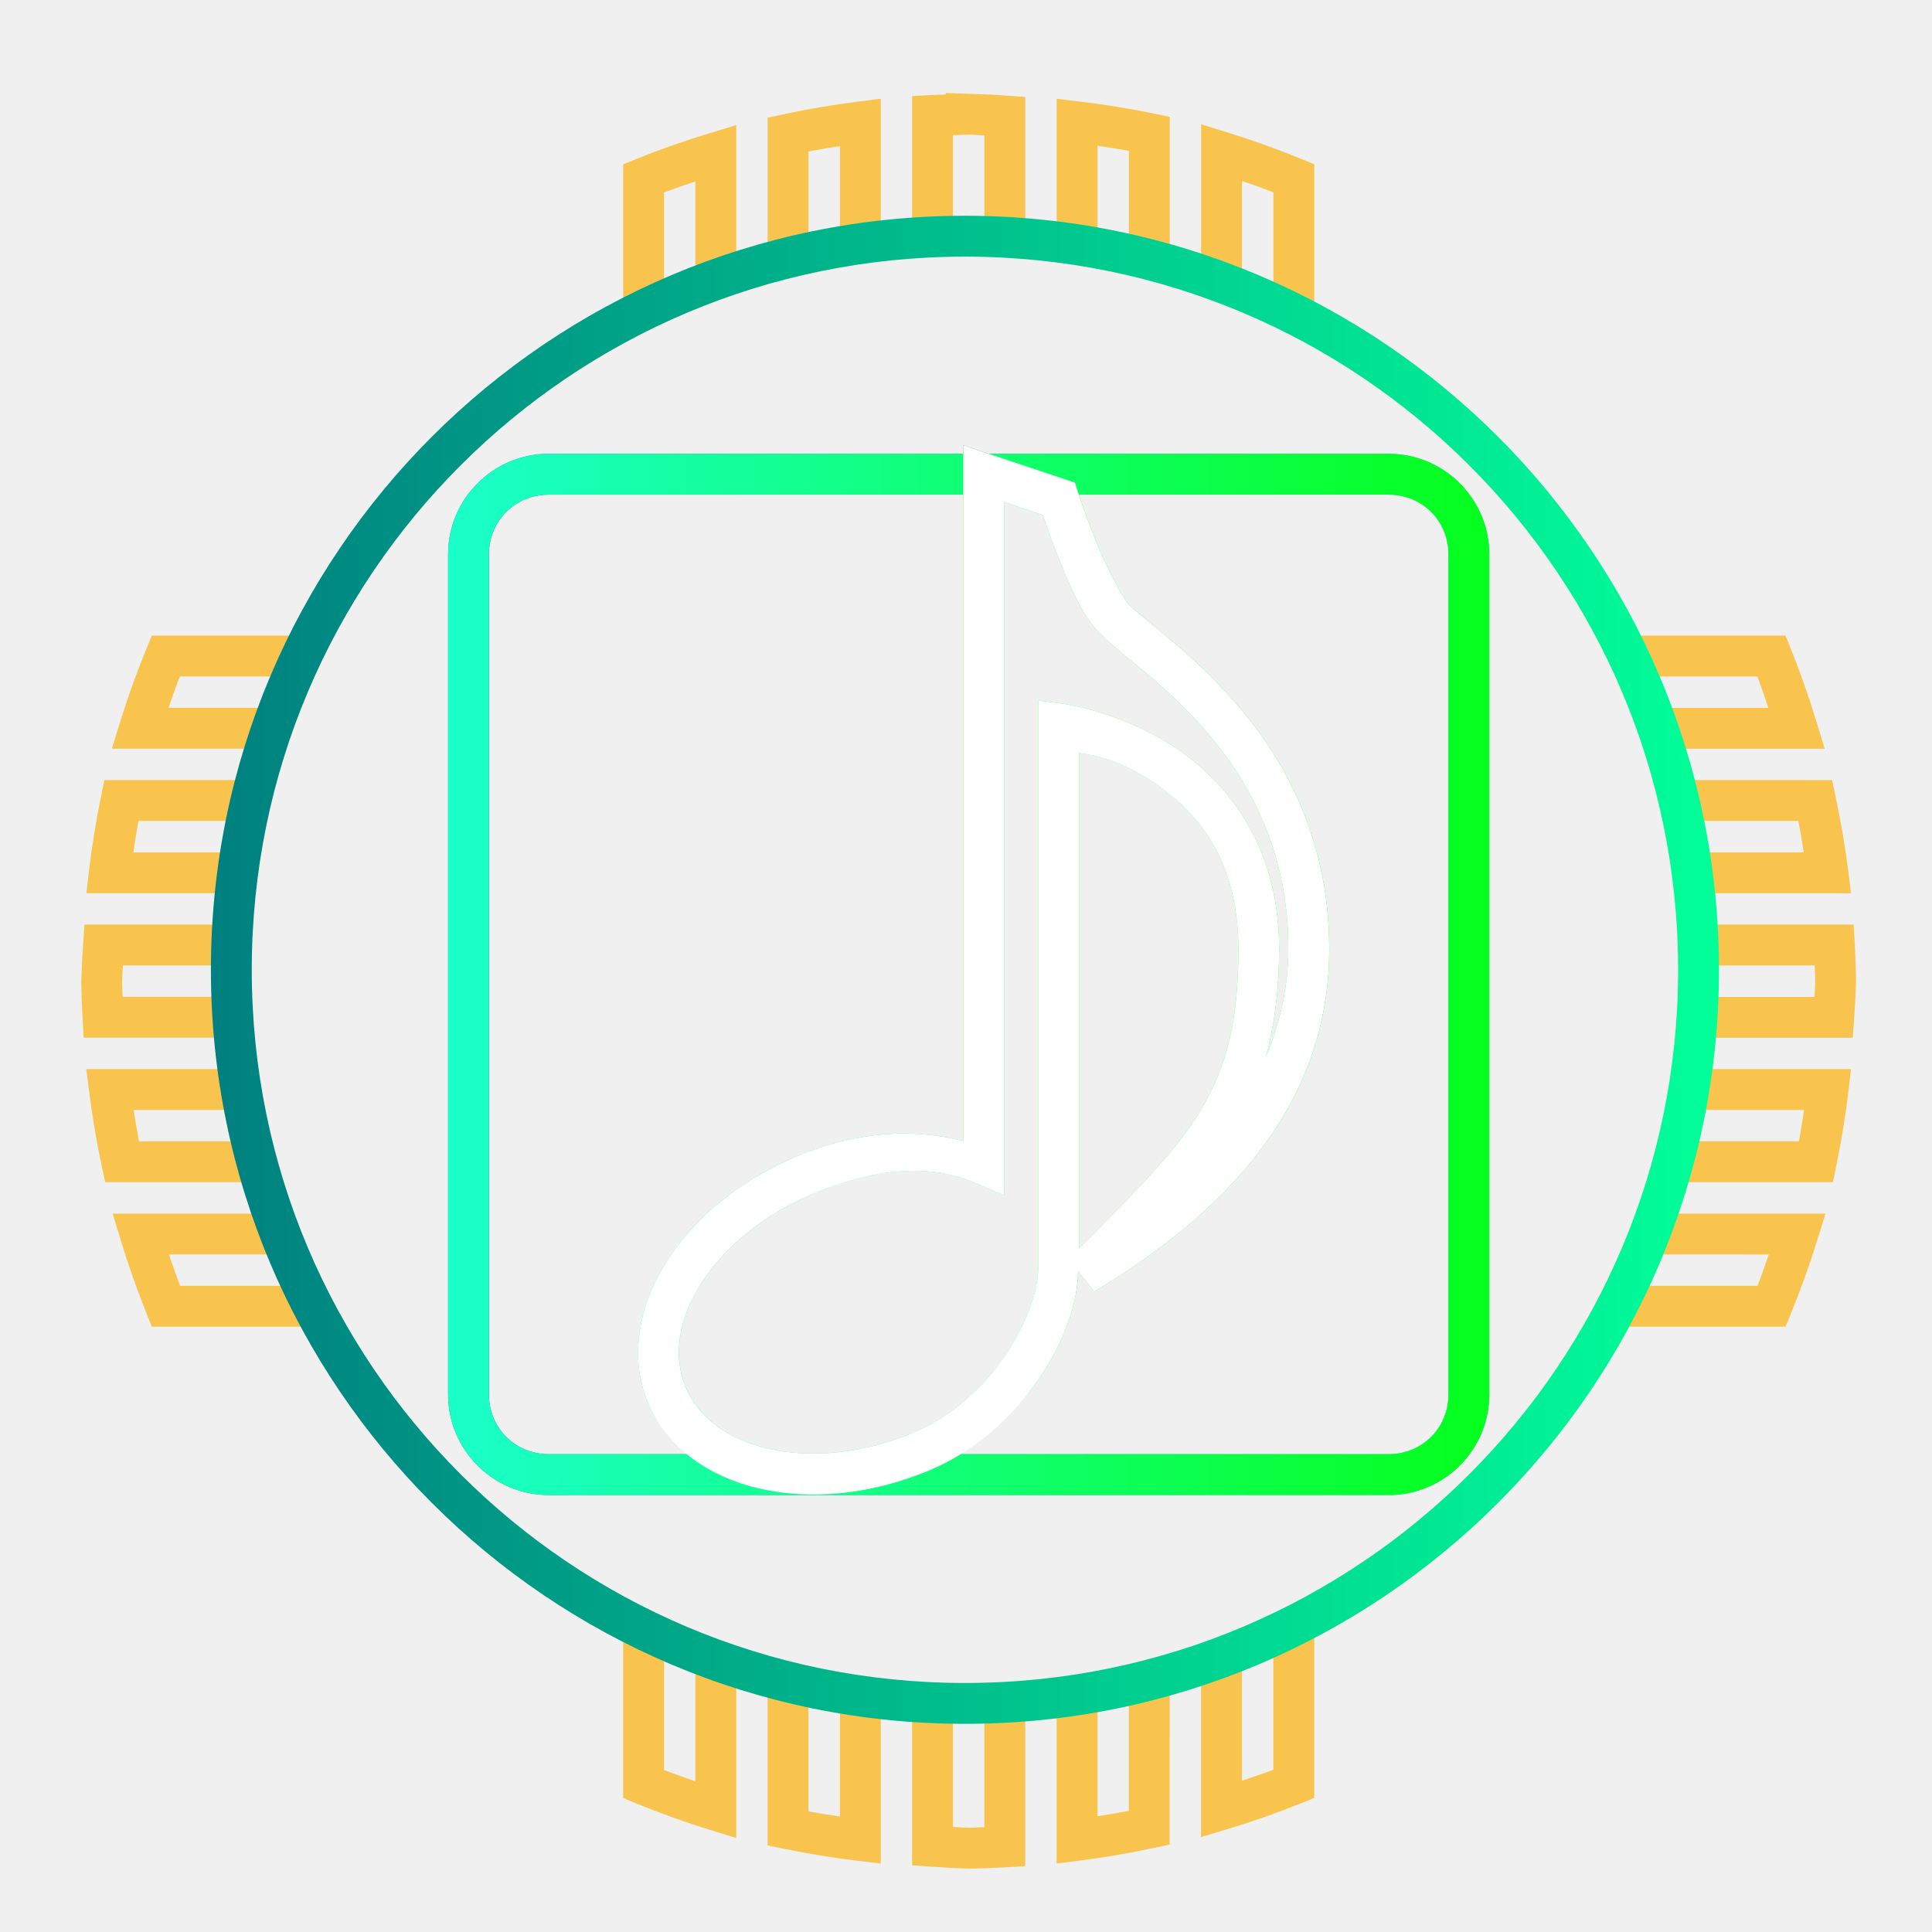
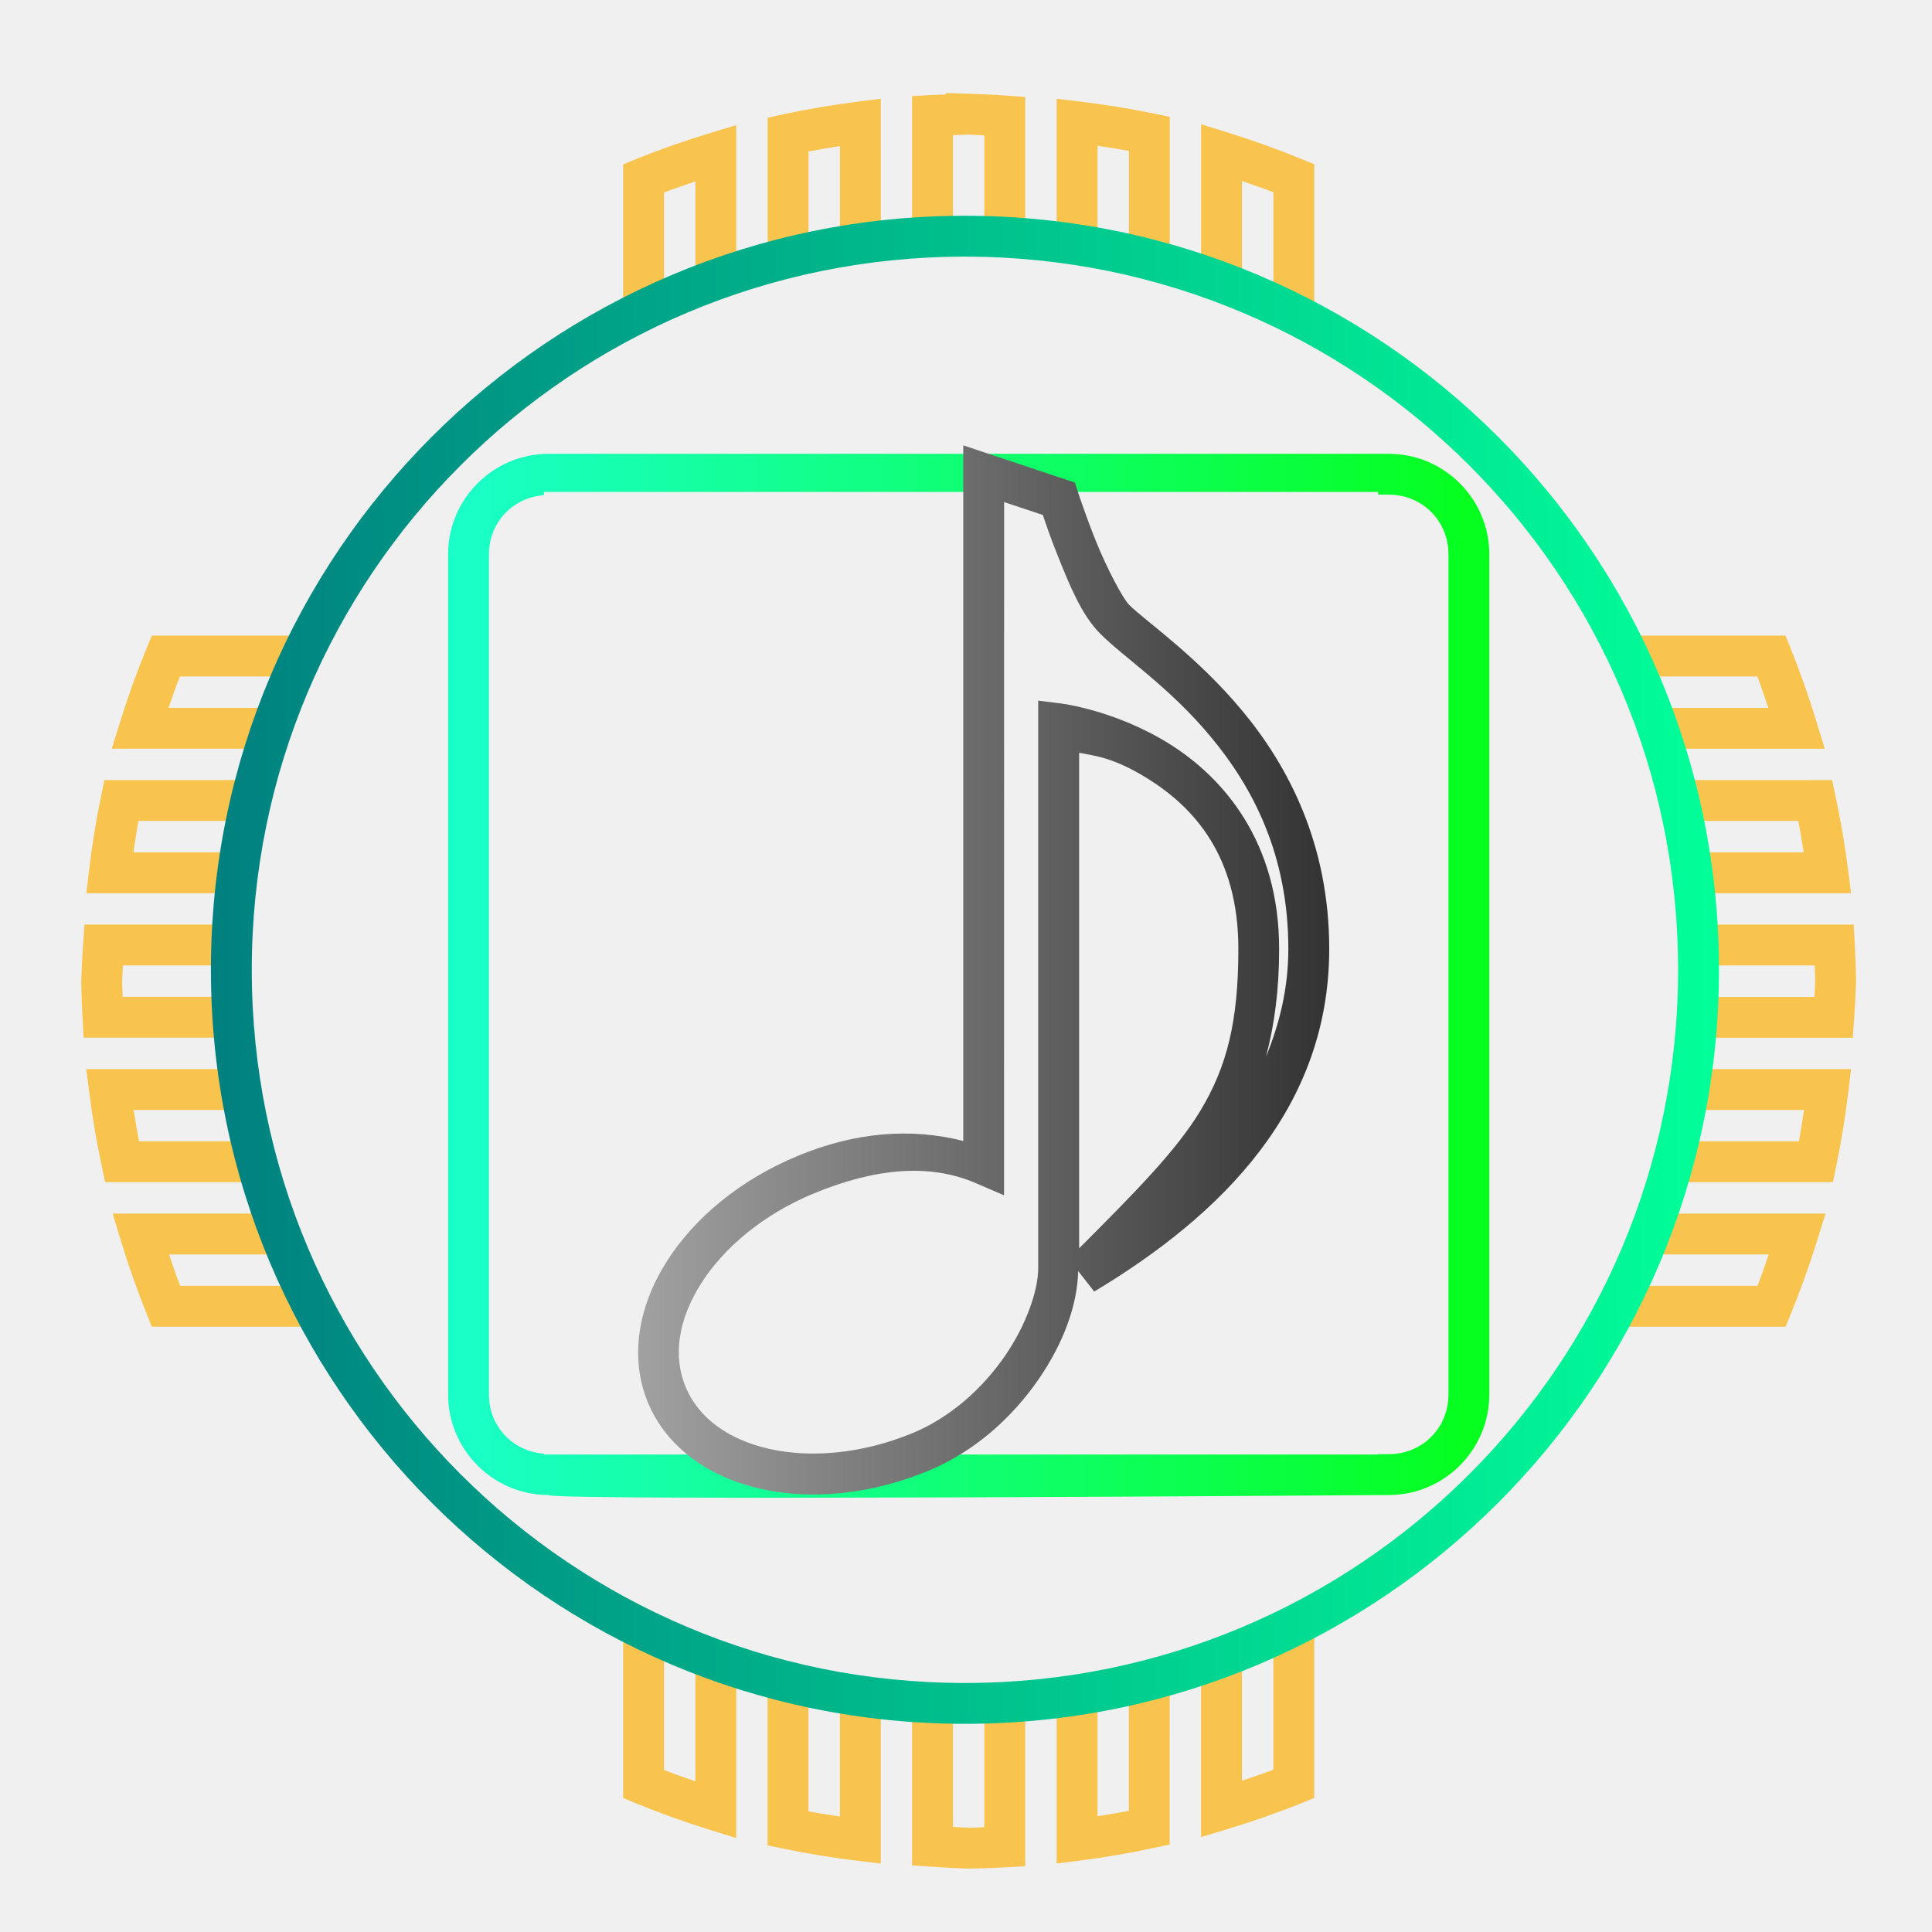
<svg xmlns="http://www.w3.org/2000/svg" xmlns:xlink="http://www.w3.org/1999/xlink" width="47.286" height="47.286" version="1.1" id="svg63">
  <style id="style1006" />
  <defs id="defs27">
+     <linearGradient id="linearGradient882">
+       <stop style="stop-color:#a1a1a1;stop-opacity:1;" offset="0" id="stop878" />
+       <stop style="stop-color:#333333;stop-opacity:1;" offset="1" id="stop880" />
+     </linearGradient>
    <linearGradient id="linearGradient9400">
      <stop style="stop-color:#19ffc7;stop-opacity:1" offset="0" id="stop9396" />
      <stop style="stop-color:#06ff1f;stop-opacity:1" offset="1" id="stop9398" />
    </linearGradient>
    <linearGradient id="linearGradient9090">
      <stop style="stop-color:#008080;stop-opacity:1;" offset="0" id="stop9086" />
      <stop style="stop-color:#01ff99;stop-opacity:1" offset="1" id="stop9088" />
    </linearGradient>
    <linearGradient xlink:href="#linearGradient9090" id="linearGradient9092" x1="5.162" y1="23.736" x2="42.072" y2="23.736" gradientUnits="userSpaceOnUse" />
    <linearGradient xlink:href="#linearGradient9400" id="linearGradient9402" x1="11.467" y1="23.85" x2="35.951" y2="23.85" gradientUnits="userSpaceOnUse" />
+     <linearGradient xlink:href="#linearGradient882" id="linearGradient884" x1="15.619" y1="23.74" x2="32.533" y2="23.74" gradientUnits="userSpaceOnUse" />
  </defs>
  <path id="path1546" style="color:#000000;fill:#f8c44e;-inkscape-stroke:none;paint-order:stroke fill markers" d="m 23.145,2.277 0.004,0.037 c -0.117,0.005 -0.234,0.005 -0.352,0.012 l -0.473,0.025 v 3.48 c 0.331,-0.024 0.664,-0.038 1,-0.043 V 3.309 c 0.13,-0.004 0.26,-0.012 0.391,-0.014 0.004,1.212e-4 0.008,-1.234e-4 0.012,0 0.122,0.004 0.243,0.014 0.365,0.02 v 2.479 c 0.336,0.009 0.669,0.026 1,0.053 V 2.373 l -0.463,-0.033 c -0.301,-0.022 -0.604,-0.036 -0.906,-0.045 h -0.021 z m -1.588,0.139 -0.562,0.072 c -0.607,0.077 -1.212,0.179 -1.811,0.307 l -0.396,0.086 v 3.562 c 0.33,-0.092 0.663,-0.175 1,-0.248 V 3.707 c 0.256,-0.049 0.512,-0.091 0.77,-0.131 V 6.047 c 0.33,-0.057 0.664,-0.106 1,-0.145 z m 4.305,0.002 v 3.508 c 0.336,0.042 0.67,0.094 1,0.154 V 3.568 c 0.257,0.038 0.513,0.078 0.768,0.125 v 2.543 c 0.337,0.077 0.671,0.162 1,0.258 V 2.859 L 28.23,2.777 C 27.632,2.654 27.027,2.557 26.42,2.484 Z m 3.535,0.623 v 3.695 c 0.338,0.115 0.671,0.239 1,0.373 V 4.43 c 0.258,0.089 0.516,0.178 0.77,0.277 v 2.736 c 0.339,0.157 0.673,0.321 1,0.498 V 4.02 L 31.855,3.893 C 31.262,3.649 30.658,3.432 30.045,3.242 Z M 18.02,3.062 17.375,3.258 c -0.612,0.185 -1.217,0.398 -1.811,0.637 l -0.312,0.127 v 3.826 c 0.327,-0.173 0.661,-0.334 1,-0.486 V 4.711 c 0.253,-0.097 0.511,-0.182 0.768,-0.27 v 2.596 c 0.329,-0.13 0.662,-0.25 1,-0.361 z M 3.715,15.557 3.588,15.867 C 3.344,16.461 3.127,17.063 2.938,17.676 l -0.201,0.648 h 3.758 c 0.107,-0.338 0.226,-0.671 0.352,-1 H 4.125 c 0.089,-0.257 0.178,-0.514 0.277,-0.768 h 2.756 c 0.148,-0.339 0.308,-0.672 0.477,-1 z m 35.885,0 c 0.168,0.328 0.328,0.661 0.477,1 h 2.934 c 0.097,0.253 0.182,0.511 0.27,0.768 h -2.891 c 0.126,0.329 0.245,0.662 0.352,1 h 3.918 L 44.463,17.68 C 44.278,17.067 44.065,16.463 43.826,15.869 l -0.125,-0.312 z M 2.555,19.092 2.473,19.492 C 2.349,20.091 2.252,20.694 2.18,21.301 l -0.066,0.561 h 3.646 c 0.035,-0.336 0.082,-0.669 0.135,-1 H 3.264 c 0.038,-0.257 0.078,-0.514 0.125,-0.77 h 2.645 c 0.07,-0.338 0.15,-0.67 0.238,-1 z m 38.408,0 c 0.088,0.33 0.169,0.662 0.238,1 h 2.814 c 0.049,0.256 0.091,0.512 0.131,0.77 h -2.807 c 0.053,0.331 0.1,0.664 0.135,1 h 3.83 l -0.07,-0.562 c -0.077,-0.607 -0.181,-1.212 -0.309,-1.811 l -0.084,-0.396 z M 2.068,22.629 2.035,23.094 c -0.022,0.301 -0.036,0.602 -0.045,0.904 l -0.002,0.012 v 0.01 c 0.004,0.302 0.016,0.605 0.033,0.906 l 0.025,0.471 h 3.693 c -0.03,-0.331 -0.048,-0.664 -0.061,-1 H 3.002 c -0.004,-0.123 -0.012,-0.246 -0.014,-0.369 v -0.01 c 0.004,-0.13 0.015,-0.259 0.021,-0.389 h 2.654 c 0.002,-0.336 0.015,-0.669 0.035,-1 z m 39.467,0 c 0.02,0.331 0.033,0.664 0.035,1 h 2.844 c 0.004,0.126 0.012,0.253 0.014,0.379 -0.004,0.13 -0.013,0.26 -0.02,0.391 h -2.854 c -0.012,0.336 -0.03,0.669 -0.061,1 h 3.854 l 0.033,-0.465 c 0.022,-0.301 0.038,-0.602 0.047,-0.904 v -0.012 -0.012 c -0.004,-0.302 -0.014,-0.603 -0.031,-0.904 l -0.027,-0.473 z m -39.424,3.537 0.072,0.562 c 0.077,0.607 0.179,1.212 0.307,1.811 l 0.084,0.395 h 3.854 c -0.099,-0.329 -0.187,-0.663 -0.268,-1 H 3.402 c -0.049,-0.255 -0.091,-0.511 -0.131,-0.768 h 2.723 c -0.064,-0.33 -0.119,-0.664 -0.164,-1 z m 39.293,0 c -0.045,0.336 -0.1,0.67 -0.164,1 h 2.914 c -0.038,0.257 -0.078,0.513 -0.125,0.768 h -2.955 c -0.081,0.337 -0.168,0.671 -0.268,1 h 4.055 l 0.082,-0.398 c 0.123,-0.599 0.223,-1.203 0.295,-1.811 l 0.066,-0.559 z M 2.758,29.703 2.953,30.348 c 0.185,0.612 0.398,1.215 0.637,1.809 l 0.125,0.314 h 4.215 c -0.183,-0.328 -0.359,-0.66 -0.521,-1 h -3 C 4.311,31.217 4.224,30.96 4.137,30.703 h 2.928 c -0.138,-0.328 -0.264,-0.662 -0.383,-1 z m 37.795,0 c -0.119,0.338 -0.244,0.672 -0.383,1 h 3.121 c -0.089,0.257 -0.176,0.514 -0.275,0.768 h -3.189 c -0.163,0.34 -0.339,0.672 -0.521,1 h 4.396 l 0.127,-0.311 c 0.243,-0.593 0.46,-1.198 0.65,-1.811 l 0.201,-0.646 z m -8.387,9.828 c -0.327,0.177 -0.661,0.341 -1,0.498 v 3.285 c -0.254,0.097 -0.512,0.182 -0.77,0.27 v -3.221 c -0.329,0.134 -0.662,0.258 -1,0.373 v 4.227 l 0.645,-0.195 c 0.612,-0.185 1.217,-0.396 1.811,-0.635 l 0.314,-0.127 z M 15.252,39.625 v 4.381 l 0.309,0.129 c 0.593,0.243 1.198,0.46 1.811,0.65 l 0.648,0.201 v -4.189 c -0.338,-0.111 -0.671,-0.231 -1,-0.361 v 3.162 c -0.257,-0.089 -0.514,-0.178 -0.768,-0.277 v -3.209 c -0.339,-0.153 -0.673,-0.314 -1,-0.486 z m 13.377,1.354 c -0.329,0.096 -0.663,0.181 -1,0.258 v 3.084 c -0.255,0.049 -0.511,0.091 -0.768,0.131 v -3.059 c -0.33,0.06 -0.664,0.112 -1,0.154 v 4.062 l 0.562,-0.07 c 0.607,-0.077 1.21,-0.181 1.809,-0.309 l 0.396,-0.084 z m -9.842,0.051 v 4.137 l 0.4,0.082 c 0.599,0.123 1.201,0.223 1.809,0.295 l 0.561,0.066 v -4.039 c -0.336,-0.038 -0.67,-0.088 -1,-0.145 v 3.033 c -0.257,-0.038 -0.514,-0.078 -0.77,-0.125 v -3.057 c -0.337,-0.073 -0.67,-0.156 -1,-0.248 z m 6.305,0.598 c -0.331,0.027 -0.664,0.044 -1,0.053 v 3.039 c -0.123,0.004 -0.246,0.012 -0.369,0.014 -0.003,-7.8e-5 -0.005,7.9e-5 -0.008,0 -0.13,-0.004 -0.26,-0.013 -0.391,-0.02 v -3.029 c -0.336,-0.005 -0.669,-0.019 -1,-0.043 v 4.012 l 0.465,0.033 c 0.301,0.022 0.602,0.038 0.904,0.047 h 0.012 0.01 c 0.302,-0.004 0.605,-0.014 0.906,-0.031 l 0.471,-0.027 z" />
-   <path style="color:#000000;fill:url(#linearGradient9092);-inkscape-stroke:none;paint-order:stroke fill markers;fill-opacity:1" d="M 23.617,5.281 C 13.431,5.281 5.162,13.55 5.162,23.736 5.162,33.923 13.431,42.192 23.617,42.191 33.804,42.192 42.072,33.923 42.072,23.736 42.072,13.55 33.804,5.281 23.617,5.281 Z m 0,1 c 9.646,-1.784e-4 17.455,7.809 17.455,17.455 1.78e-4,9.646 -7.809,17.455 -17.455,17.455 C 13.971,41.192 6.162,33.382 6.162,23.736 6.162,14.09 13.971,6.281 23.617,6.281 Z m -0.041,4.619 v 0.207 H 13.426 c -1.354,0 -2.459,1.105 -2.459,2.459 v 20.566 c 0,1.354 1.105,2.459 2.459,2.459 h 20.566 c 1.354,0 2.459,-1.105 2.459,-2.459 V 13.566 c 0,-1.354 -1.105,-2.459 -2.459,-2.459 h -9.793 z m -10.15,1.207 h 10.609 0.541 9.416 c 0.817,0 1.459,0.642 1.459,1.459 v 20.566 c 0,0.817 -0.642,1.459 -1.459,1.459 H 13.426 c -0.817,0 -1.459,-0.642 -1.459,-1.459 V 13.566 c 0,-0.817 0.642,-1.459 1.459,-1.459 z" id="circle2" />
-   <path style="color:#000000;fill:url(#linearGradient9402);-inkscape-stroke:none" d="m 13.426,11.107 c -1.354,0 -2.459,1.105 -2.459,2.459 v 20.566 c 0,1.354 1.105,2.459 2.459,2.459 h 16.334 4.232 c 1.354,0 2.459,-1.105 2.459,-2.459 V 13.566 c 0,-1.354 -1.105,-2.459 -2.459,-2.459 h -9.416 -0.459 z m 0,1 h 10.15 v 15.818 c -1.269,-0.325 -2.635,-0.221 -4.045,0.363 v -0.002 c -1.416,0.586 -2.539,1.522 -3.219,2.598 -0.68,1.076 -0.916,2.328 -0.455,3.441 0.213,0.515 0.578,0.924 1.004,1.266 h -3.436 c -0.817,0 -1.459,-0.642 -1.459,-1.459 V 13.566 c 0,-0.817 0.642,-1.459 1.459,-1.459 z m 12.982,0 h 7.584 c 0.817,0 1.459,0.642 1.459,1.459 v 20.566 c 0,0.817 -0.642,1.459 -1.459,1.459 h -4.232 -6.379 c 0.827,-0.49 1.544,-1.114 2.039,-1.832 0.614,-0.889 0.952,-1.826 0.969,-2.65 l 0.393,0.502 c 3.128,-1.877 5.752,-4.492 5.752,-8.387 0,-2.577 -1.008,-4.48 -2.127,-5.826 -1.118,-1.346 -2.382,-2.206 -2.77,-2.594 -0.154,-0.154 -0.546,-0.896 -0.805,-1.539 -0.247,-0.614 -0.408,-1.11 -0.424,-1.158 z m -1.832,0.182 0.949,0.316 c 0.057,0.17 0.158,0.485 0.379,1.035 0.274,0.68 0.567,1.413 1.025,1.871 0.58,0.58 1.692,1.304 2.707,2.525 1.015,1.221 1.896,2.868 1.896,5.188 0,0.975 -0.219,1.837 -0.547,2.641 0.204,-0.771 0.322,-1.619 0.322,-2.641 0,-2.615 -1.358,-4.187 -2.684,-5.016 -1.326,-0.829 -2.65,-0.99 -2.65,-0.99 l -0.562,-0.07 v 13.896 c 0,0.524 -0.278,1.369 -0.814,2.146 -0.537,0.777 -1.317,1.495 -2.256,1.885 v -0.002 c -1.24,0.514 -2.502,0.616 -3.51,0.389 -1.007,-0.227 -1.734,-0.759 -2.049,-1.52 -0.315,-0.76 -0.177,-1.65 0.375,-2.523 0.552,-0.873 1.517,-1.694 2.756,-2.207 v -0.002 c 1.509,-0.625 2.843,-0.74 3.965,-0.256 l 0.697,0.301 z m 1.836,6.133 c 0.369,0.074 0.842,0.109 1.684,0.635 1.123,0.702 2.213,1.886 2.213,4.168 0,1.781 -0.282,2.882 -0.924,3.951 -0.593,0.989 -1.625,2.026 -2.973,3.377 z" id="path9630" />
-   <path style="color:#000000;fill:#ffffff;-inkscape-stroke:none" d="m 23.576,10.9 v 0.693 16.332 c -1.269,-0.324 -2.635,-0.221 -4.045,0.363 -1.416,0.586 -2.539,1.52 -3.219,2.596 -0.68,1.076 -0.916,2.328 -0.455,3.441 0.461,1.114 1.513,1.833 2.754,2.113 1.241,0.28 2.697,0.145 4.113,-0.441 1.156,-0.48 2.066,-1.327 2.695,-2.238 0.614,-0.889 0.952,-1.826 0.969,-2.65 l 0.393,0.502 c 3.128,-1.877 5.752,-4.492 5.752,-8.387 0,-2.577 -1.009,-4.48 -2.127,-5.826 -1.118,-1.346 -2.382,-2.206 -2.77,-2.594 -0.154,-0.154 -0.546,-0.896 -0.805,-1.539 -0.259,-0.643 -0.445,-1.213 -0.445,-1.213 L 26.309,11.812 Z m 1,1.389 0.949,0.316 c 0.057,0.17 0.157,0.485 0.379,1.035 0.274,0.68 0.567,1.413 1.025,1.871 0.58,0.58 1.693,1.304 2.707,2.525 1.014,1.221 1.896,2.868 1.896,5.188 0,0.975 -0.219,1.837 -0.547,2.641 0.204,-0.771 0.322,-1.619 0.322,-2.641 0,-2.615 -1.358,-4.187 -2.684,-5.016 -1.326,-0.829 -2.652,-0.99 -2.652,-0.99 l -0.561,-0.07 v 13.896 c 0,0.524 -0.28,1.369 -0.816,2.146 -0.536,0.777 -1.315,1.493 -2.254,1.883 -1.24,0.514 -2.502,0.616 -3.51,0.389 -1.008,-0.227 -1.736,-0.759 -2.051,-1.52 -0.315,-0.76 -0.175,-1.651 0.377,-2.523 0.552,-0.873 1.517,-1.694 2.756,-2.207 1.509,-0.625 2.841,-0.741 3.963,-0.258 l 0.699,0.301 z m 1.836,6.135 c 0.369,0.074 0.841,0.109 1.682,0.635 1.123,0.702 2.215,1.884 2.215,4.166 0,1.781 -0.282,2.882 -0.924,3.951 -0.593,0.989 -1.625,2.026 -2.973,3.377 z" id="path239-1" />
+   <path style="color:#000000;fill:url(#linearGradient9092);fill-opacity:1;-inkscape-stroke:none;paint-order:stroke fill markers" d="M 23.617,5.281 C 13.431,5.281 5.162,13.55 5.162,23.736 5.162,33.923 13.431,42.192 23.617,42.191 33.804,42.192 42.072,33.923 42.072,23.736 42.072,13.55 33.804,5.281 23.617,5.281 Z m 0,1 c 9.646,-1.784e-4 17.455,7.809 17.455,17.455 1.78e-4,9.646 -7.809,17.455 -17.455,17.455 C 13.971,41.192 6.162,33.382 6.162,23.736 6.162,14.09 13.971,6.281 23.617,6.281 Z" id="circle2" />
+   <path id="path9630" style="color:#000000;fill:url(#linearGradient9402);-inkscape-stroke:none" d="m 13.426,11.107 c -1.354,0 -2.459,1.105 -2.459,2.459 v 20.566 c 0,1.354 1.105,2.459 2.459,2.459 -0.025,0.15 20.566,0 20.566,0 1.354,0 2.459,-1.105 2.459,-2.459 V 13.566 c 0,-1.354 -1.105,-2.459 -2.459,-2.459 z M 13.312,12.041 h 20.418 v 0.066 h 0.262 c 0.817,0 1.459,0.642 1.459,1.459 v 20.566 c 0,0.817 -0.642,1.459 -1.459,1.459 h -0.262 v 0.008 H 13.312 v -0.02 C 12.552,35.523 11.967,34.911 11.967,34.133 V 13.566 c 0,-0.778 0.585,-1.39 1.346,-1.447 z" />
+   <path style="color:#000000;display:inline;fill:url(#linearGradient884);fill-opacity:1;-inkscape-stroke:none" d="m 23.576,10.9 v 0.693 16.332 c -1.269,-0.324 -2.635,-0.221 -4.045,0.363 -1.416,0.586 -2.539,1.52 -3.219,2.596 -0.68,1.076 -0.916,2.328 -0.455,3.441 0.461,1.114 1.513,1.833 2.754,2.113 1.241,0.28 2.697,0.145 4.113,-0.441 1.156,-0.48 2.066,-1.327 2.695,-2.238 0.614,-0.889 0.952,-1.826 0.969,-2.65 l 0.393,0.502 c 3.128,-1.877 5.752,-4.492 5.752,-8.387 0,-2.577 -1.009,-4.48 -2.127,-5.826 -1.118,-1.346 -2.382,-2.206 -2.77,-2.594 -0.154,-0.154 -0.546,-0.896 -0.805,-1.539 -0.259,-0.643 -0.445,-1.213 -0.445,-1.213 L 26.309,11.812 Z m 1,1.389 0.949,0.316 c 0.057,0.17 0.157,0.485 0.379,1.035 0.274,0.68 0.567,1.413 1.025,1.871 0.58,0.58 1.693,1.304 2.707,2.525 1.014,1.221 1.896,2.868 1.896,5.188 0,0.975 -0.219,1.837 -0.547,2.641 0.204,-0.771 0.322,-1.619 0.322,-2.641 0,-2.615 -1.358,-4.187 -2.684,-5.016 -1.326,-0.829 -2.652,-0.99 -2.652,-0.99 l -0.561,-0.07 v 13.896 c 0,0.524 -0.28,1.369 -0.816,2.146 -0.536,0.777 -1.315,1.493 -2.254,1.883 -1.24,0.514 -2.502,0.616 -3.51,0.389 -1.008,-0.227 -1.736,-0.759 -2.051,-1.52 -0.315,-0.76 -0.175,-1.651 0.377,-2.523 0.552,-0.873 1.517,-1.694 2.756,-2.207 1.509,-0.625 2.841,-0.741 3.963,-0.258 l 0.699,0.301 z m 1.836,6.135 c 0.369,0.074 0.841,0.109 1.682,0.635 1.123,0.702 2.215,1.884 2.215,4.166 0,1.781 -0.282,2.882 -0.924,3.951 -0.593,0.989 -1.625,2.026 -2.973,3.377 z" id="path239-1" />
</svg>
